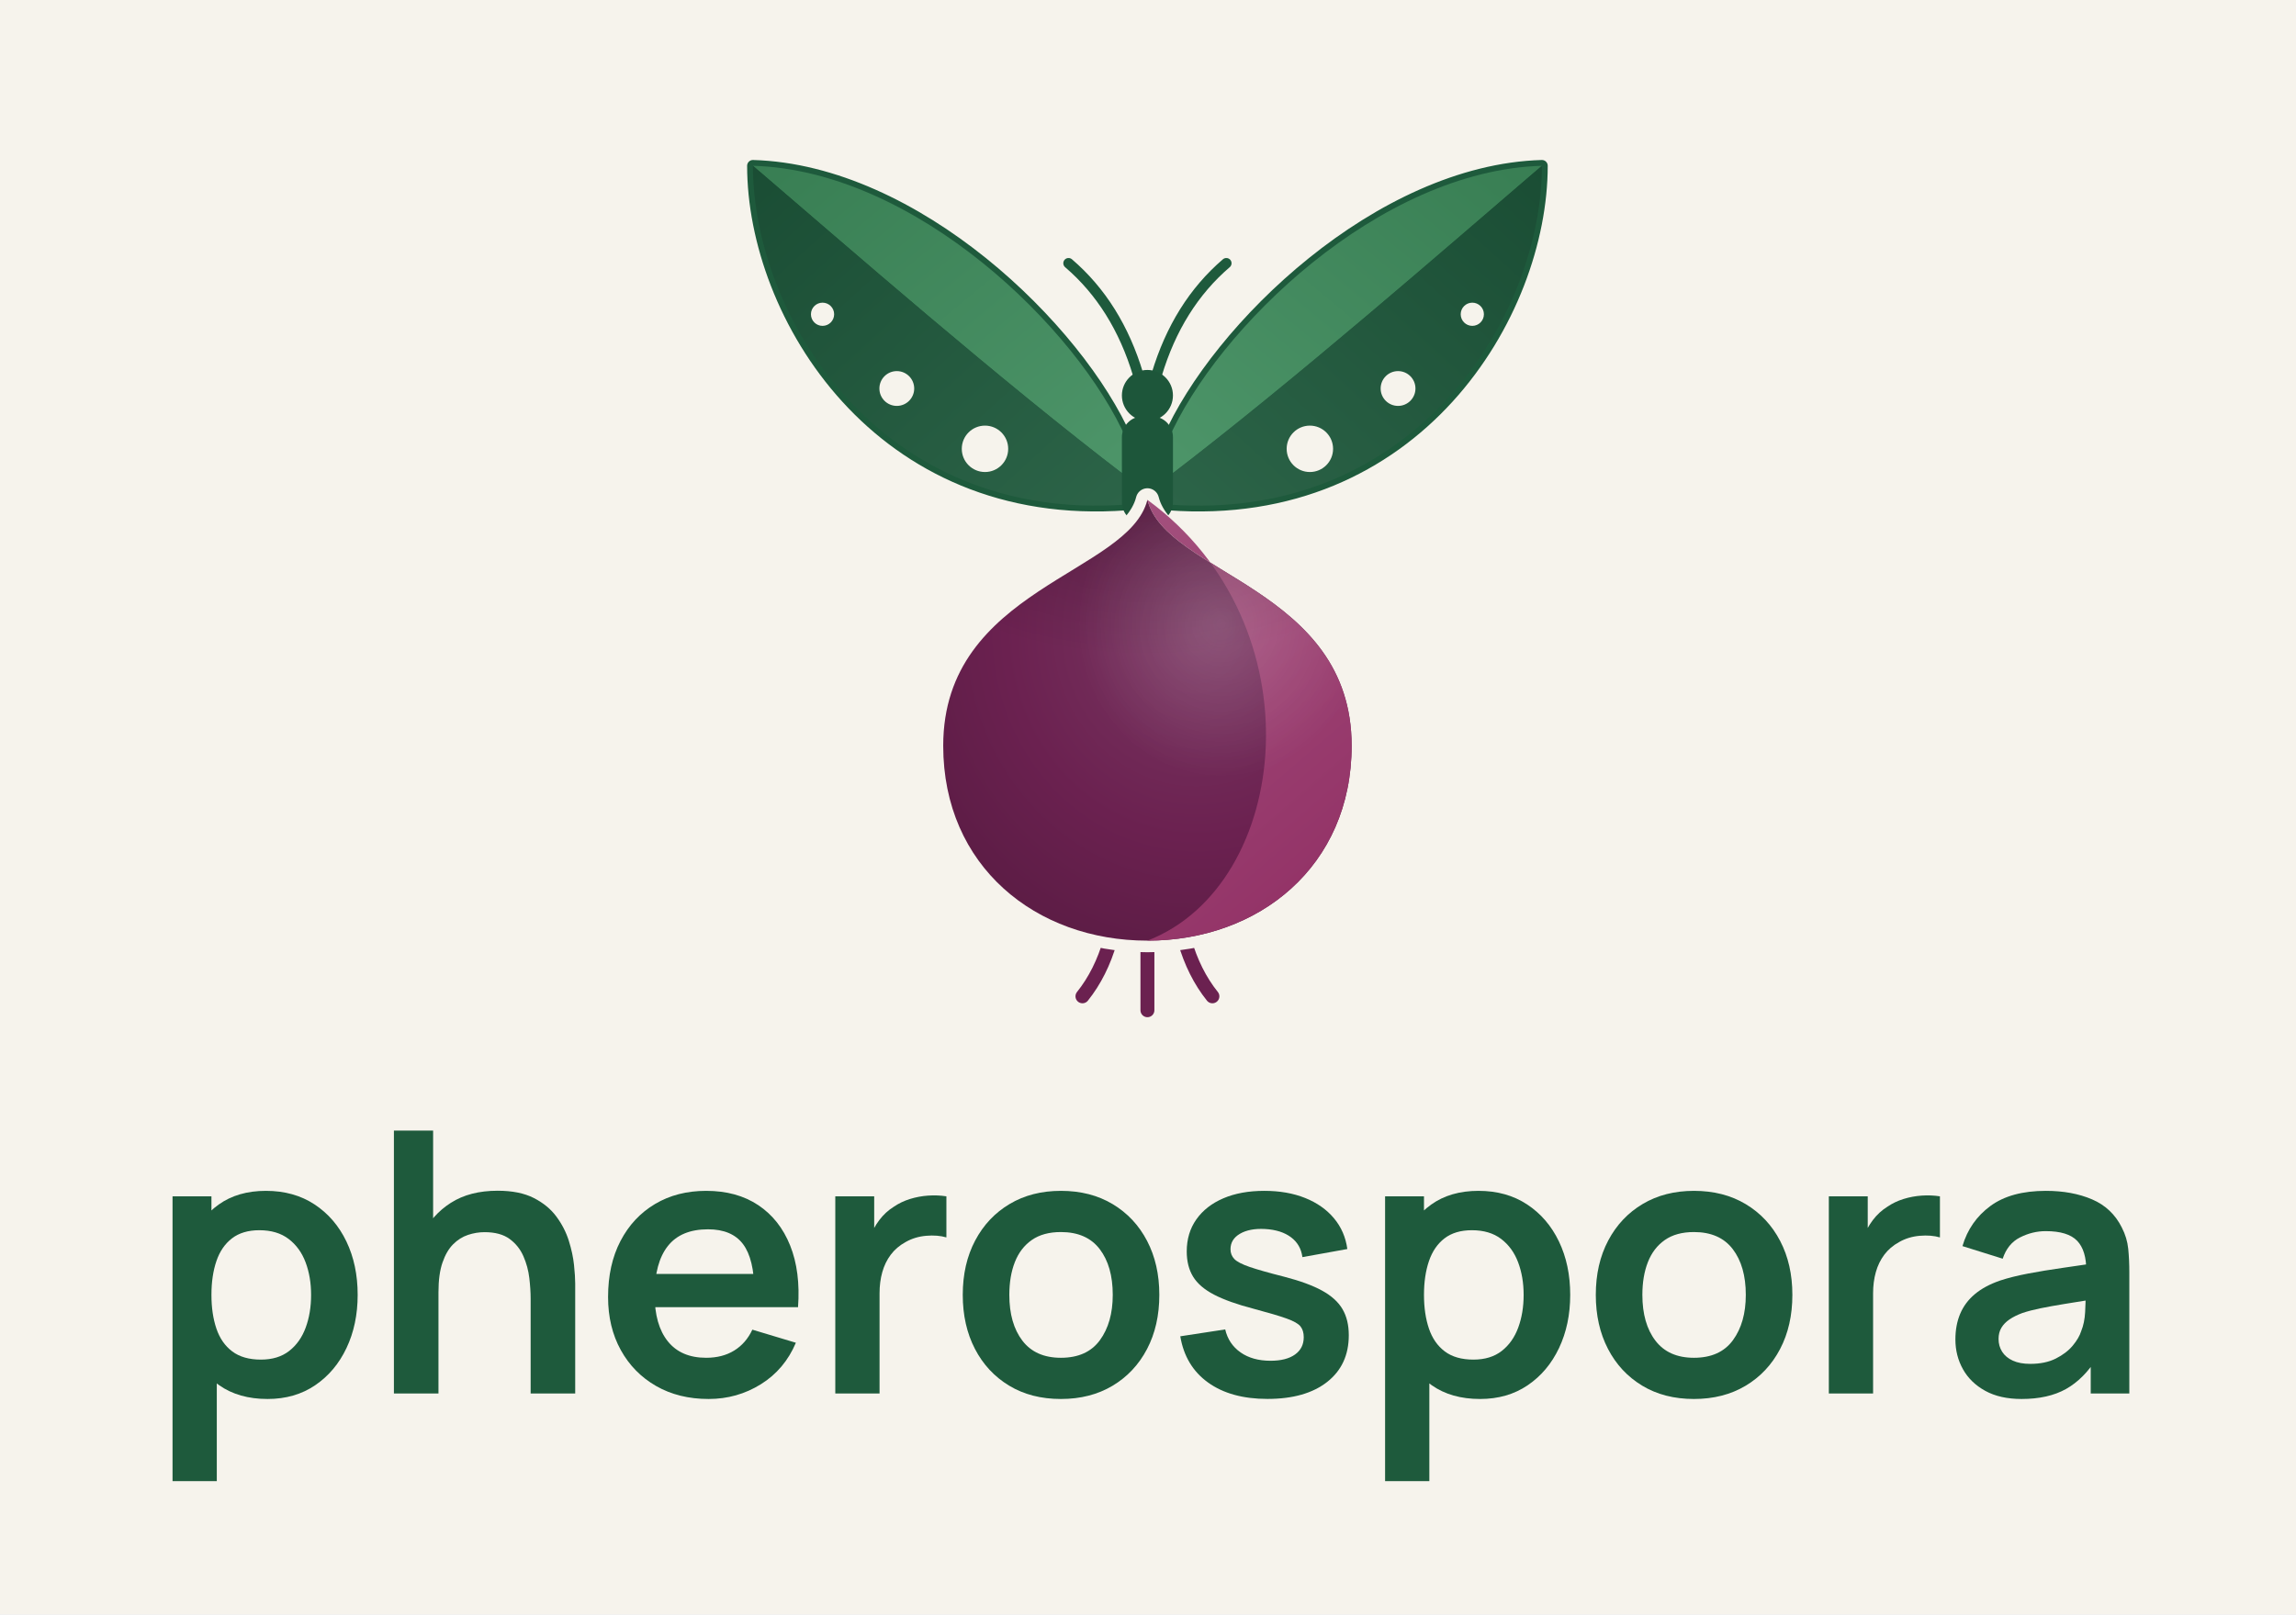
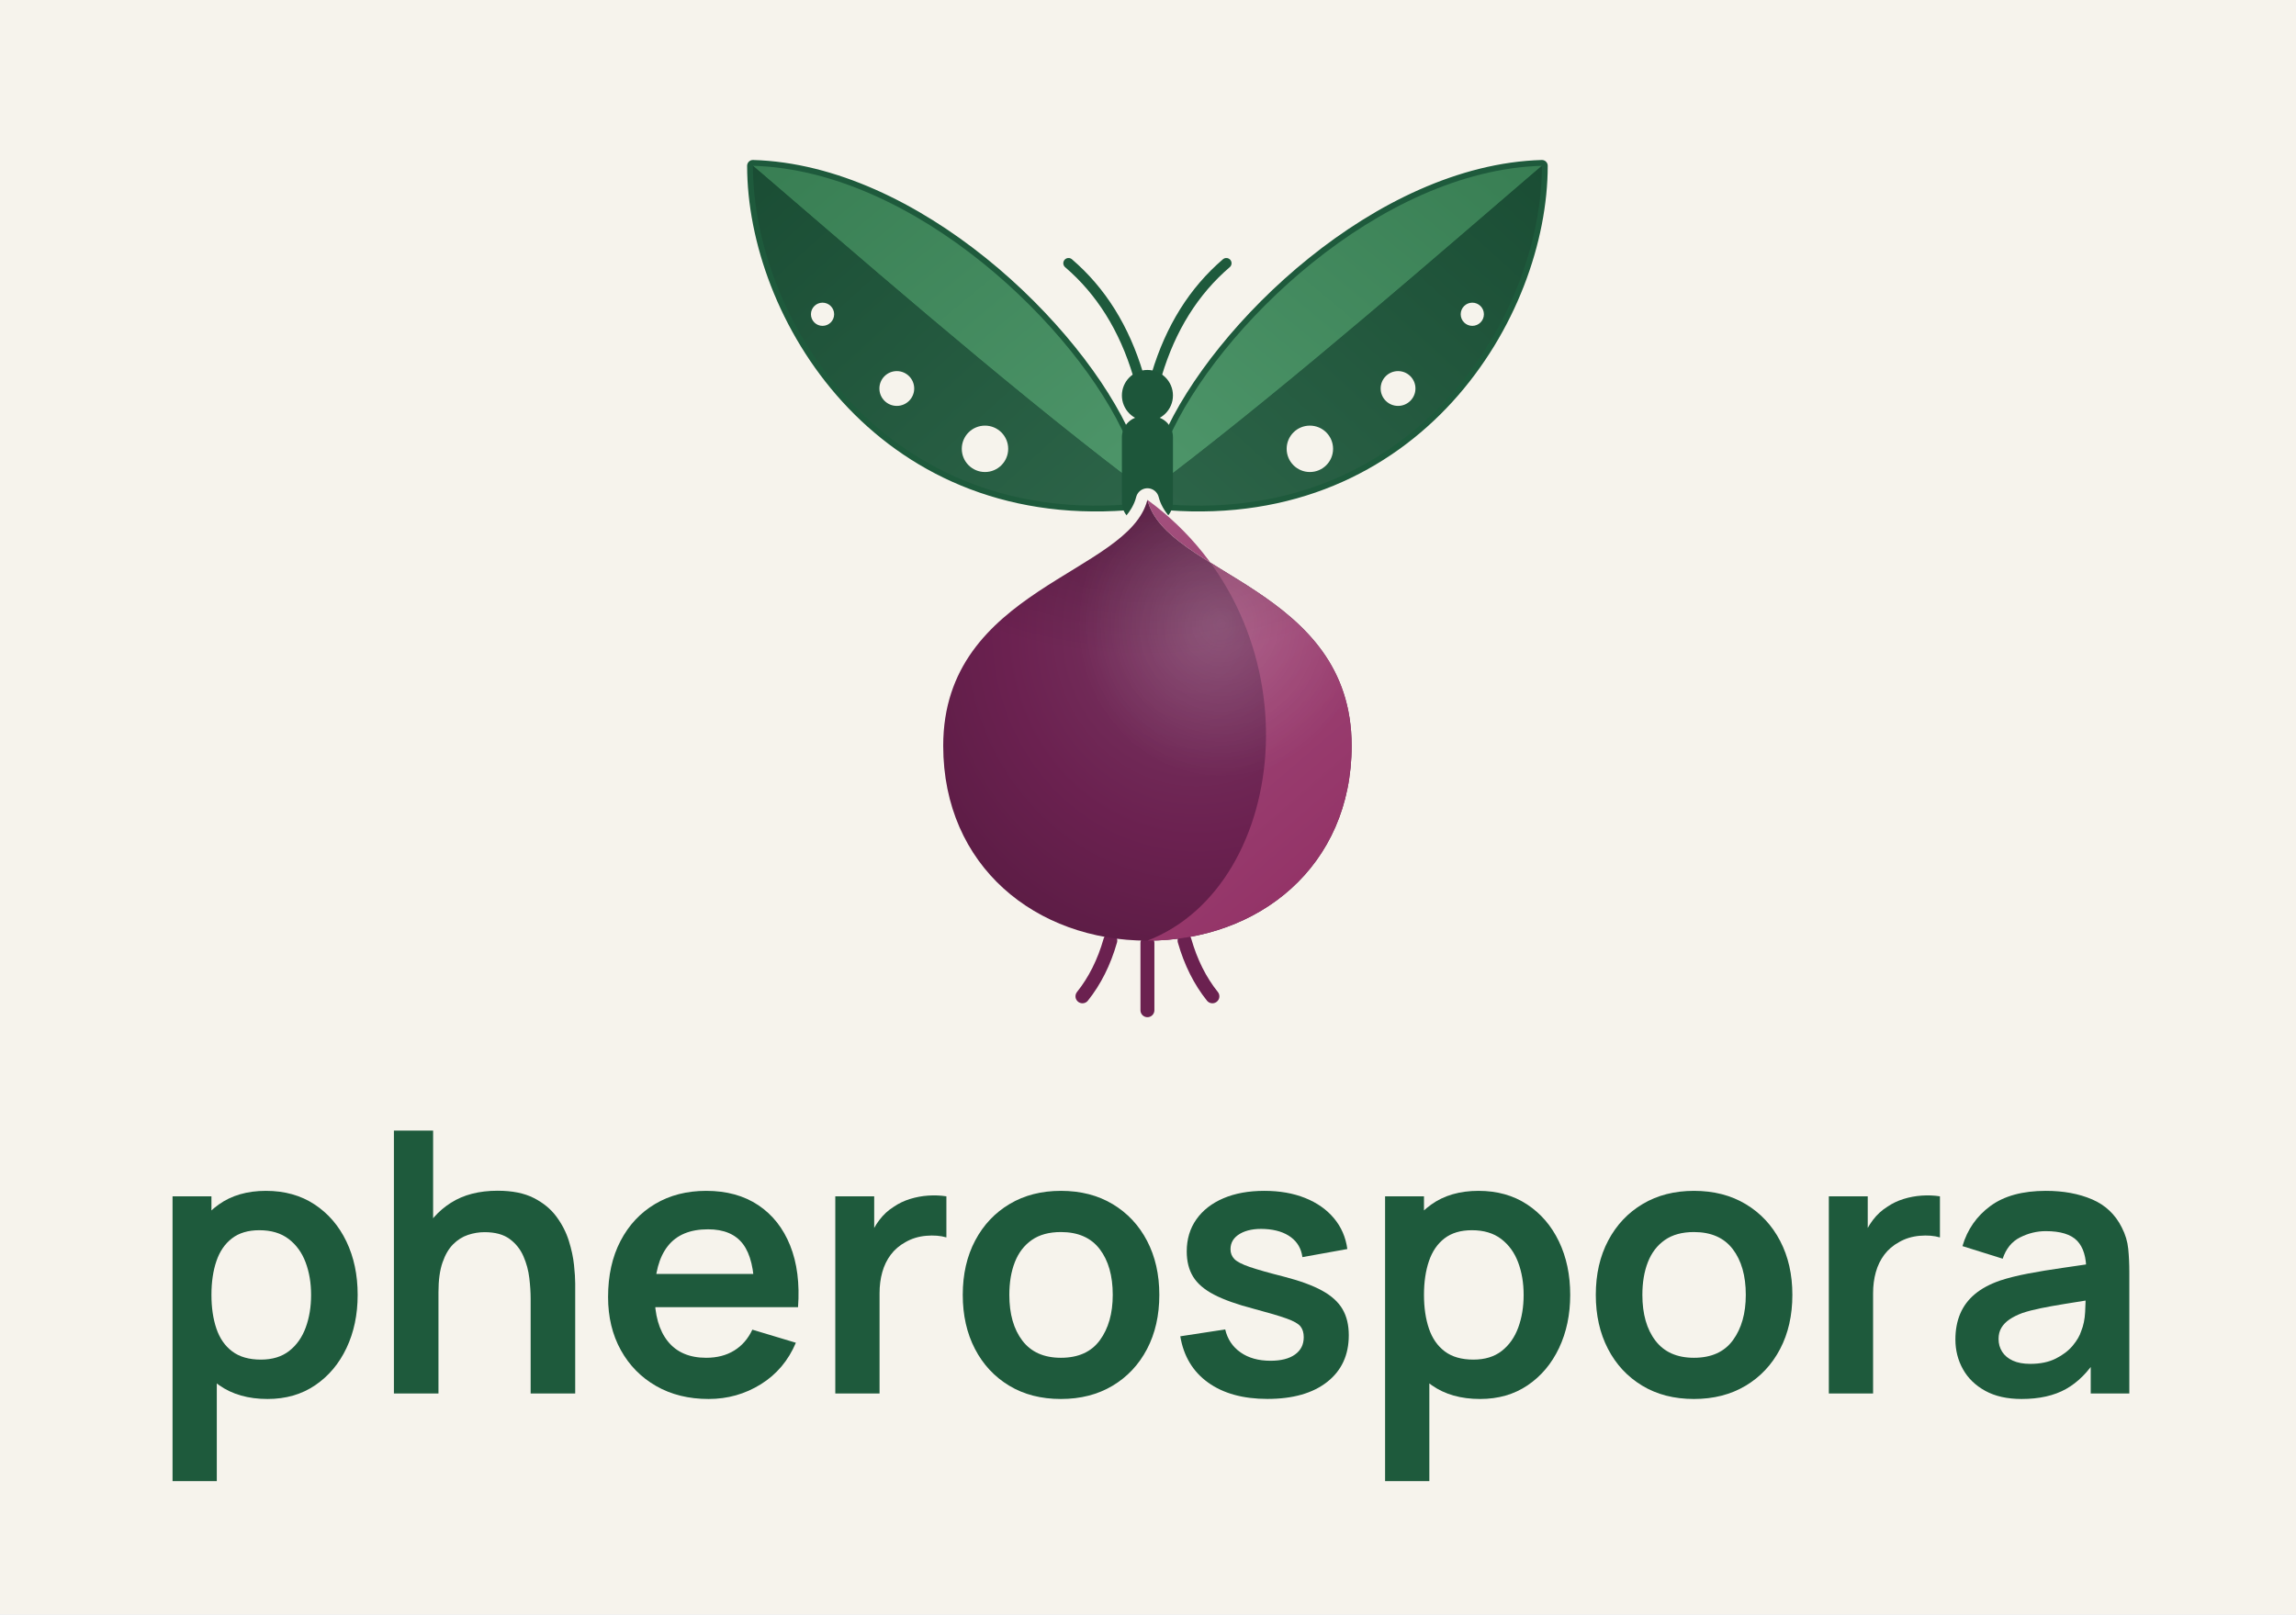
<svg xmlns="http://www.w3.org/2000/svg" viewBox="0 0 873 614" width="873" height="614">
  <rect width="873" height="614" fill="#F6F3EC" />
  <g transform="translate(210.40 -21.65) scale(0.88235)">
    <defs>
      <linearGradient id="gWd" x1="1" y1="1" x2="0" y2="0">
        <stop offset="0" stop-color="#2C6448" />
        <stop offset="1" stop-color="#1A4D34" />
      </linearGradient>
      <linearGradient id="gWl" x1="1" y1="1" x2="0" y2="0">
        <stop offset="0" stop-color="#4D9569" />
        <stop offset="1" stop-color="#387E53" />
      </linearGradient>
      <radialGradient id="gB" cx="0.62" cy="0.30" r="0.85">
        <stop offset="0" stop-color="#7A3762" />
        <stop offset="0.55" stop-color="#6B2150" />
        <stop offset="1" stop-color="#581B42" />
      </radialGradient>
      <linearGradient id="gBl" x1="0" y1="0" x2="0.4" y2="1">
        <stop offset="0" stop-color="#A3507D" />
        <stop offset="1" stop-color="#943468" />
      </linearGradient>
      <radialGradient id="gS" cx="0.5" cy="0" r="0.6">
        <stop offset="0" stop-color="#000" stop-opacity="0.22" />
        <stop offset="1" stop-color="#000" stop-opacity="0" />
      </radialGradient>
      <radialGradient id="gH" cx="0.68" cy="0.28" r="0.35">
        <stop offset="0" stop-color="#FFF" stop-opacity="0.16" />
        <stop offset="1" stop-color="#FFF" stop-opacity="0" />
      </radialGradient>
      <clipPath id="cB">
        <path d="M 256 240 C 264 272, 344 278, 344 346 C 344 398, 304 430, 256 430 C 208 430, 168 398, 168 346 C 168 278, 248 272, 256 240 Z" />
      </clipPath>
+       <radialGradient id="gG" cx="0.5" cy="0.5" r="0.5">
+         <stop offset="0" stop-color="#000" stop-opacity="0.28" />
+         <stop offset="1" stop-color="#000" stop-opacity="0" />
+       </radialGradient>
+       <mask id="mW" maskUnits="userSpaceOnUse" x="0" y="0" width="512" height="512">
+         <rect width="512" height="512" fill="#fff" />
+         <path d="M 256 240 C 264 272, 344 278, 344 346 C 344 398, 304 430, 256 430 C 208 430, 168 398, 168 346 C 168 278, 248 272, 256 240 Z" fill="#000" stroke="#000" stroke-width="10" stroke-linejoin="round" />
+       </mask>
    </defs>
-     <path d="M 247 214 C 226 166, 156 98, 86 96 C 86 160, 140 250, 247 242 Z" fill="url(#gWd)" stroke="#1E5A3C" stroke-width="5" stroke-linejoin="round" />
-     <path d="M 247 214 C 226 166, 156 98, 86 96 C 128 132, 192 188, 247 230 Z" fill="url(#gWl)" />
-     <path d="M 86 96 C 86 160, 140 250, 247 242 L 247 230 C 192 188, 128 132, 86 96 Z" fill="url(#gWd)" />
-     <circle cx="186" cy="218" r="10" fill="#F6F3EC" />
-     <circle cx="148" cy="192" r="7.5" fill="#F6F3EC" />
-     <circle cx="116" cy="160" r="5" fill="#F6F3EC" />
-     <path d="M 252 186 C 246 166, 236 150, 222 138" stroke="#1E5A3C" stroke-width="4.5" stroke-linecap="round" fill="none" />
-     <g transform="translate(512 0) scale(-1 1)">
+     <g mask="url(#mW)">
      <path d="M 247 214 C 226 166, 156 98, 86 96 C 86 160, 140 250, 247 242 Z" fill="url(#gWd)" stroke="#1E5A3C" stroke-width="5" stroke-linejoin="round" />
      <path d="M 247 214 C 226 166, 156 98, 86 96 C 128 132, 192 188, 247 230 Z" fill="url(#gWl)" />
      <path d="M 86 96 C 86 160, 140 250, 247 242 L 247 230 C 192 188, 128 132, 86 96 Z" fill="url(#gWd)" />
      <circle cx="186" cy="218" r="10" fill="#F6F3EC" />
      <circle cx="148" cy="192" r="7.5" fill="#F6F3EC" />
      <circle cx="116" cy="160" r="5" fill="#F6F3EC" />
      <path d="M 252 186 C 246 166, 236 150, 222 138" stroke="#1E5A3C" stroke-width="4.5" stroke-linecap="round" fill="none" />
+       <g transform="translate(512 0) scale(-1 1)">
+         <path d="M 247 214 C 226 166, 156 98, 86 96 C 86 160, 140 250, 247 242 Z" fill="url(#gWd)" stroke="#1E5A3C" stroke-width="5" stroke-linejoin="round" />
+         <path d="M 247 214 C 226 166, 156 98, 86 96 C 128 132, 192 188, 247 230 Z" fill="url(#gWl)" />
+         <path d="M 86 96 C 86 160, 140 250, 247 242 L 247 230 C 192 188, 128 132, 86 96 Z" fill="url(#gWd)" />
+         <circle cx="186" cy="218" r="10" fill="#F6F3EC" />
+         <circle cx="148" cy="192" r="7.5" fill="#F6F3EC" />
+         <circle cx="116" cy="160" r="5" fill="#F6F3EC" />
+         <path d="M 252 186 C 246 166, 236 150, 222 138" stroke="#1E5A3C" stroke-width="4.5" stroke-linecap="round" fill="none" />
+       </g>
+       <rect fill="#1D563A" x="245" y="204" width="22" height="46" rx="9" />
    </g>
-     <rect fill="#1D563A" x="245" y="204" width="22" height="46" rx="9" />
    <path d="M 240 430 Q 236 444, 228 454 M 256 431 L 256 460 M 272 430 Q 276 444, 284 454" stroke="#6B2150" stroke-width="6" stroke-linecap="round" fill="none" />
-     <path d="M 256 240 C 264 272, 344 278, 344 346 C 344 398, 304 430, 256 430 C 208 430, 168 398, 168 346 C 168 278, 248 272, 256 240 Z" fill="none" stroke="#F6F3EC" stroke-width="10" stroke-linejoin="round" />
    <path d="M 256 240 C 264 272, 344 278, 344 346 C 344 398, 304 430, 256 430 C 208 430, 168 398, 168 346 C 168 278, 248 272, 256 240 Z" fill="url(#gB)" />
    <path d="M 256 240 C 264 272, 344 278, 344 346 C 344 398, 304 430, 256 430 C 318 406, 330 294, 256 240 Z" fill="url(#gBl)" />
    <g clip-path="url(#cB)">
      <rect x="150" y="236" width="212" height="120" fill="url(#gS)" />
      <path d="M 256 240 C 264 272, 344 278, 344 346 C 344 398, 304 430, 256 430 C 208 430, 168 398, 168 346 C 168 278, 248 272, 256 240 Z" fill="url(#gH)" />
    </g>
    <circle cx="256" cy="195" r="11" fill="#1D563A" />
  </g>
  <g transform="translate(56.00 530.00)">
    <path transform="translate(0.00 0) scale(0.06944 -0.06944)" d="M658.665 -30Q500.666 -30 393.999 45.167Q287.333 120.333 233.166 249.417Q178.999 378.5 178.999 540.333Q178.999 702.667 232.833 831.583Q286.666 960.5 391.416 1035.25Q496.166 1110 649.666 1110Q802.999 1110 915.749 1035.75Q1028.498 961.5 1090.248 832.917Q1151.998 704.333 1151.998 540.333Q1151.998 378.333 1090.915 249.25Q1029.832 120.167 919.082 45.083Q808.332 -30 658.665 -30ZM138.333 -480V1080H351.33V321.664H380.663V-480ZM622 185.663Q716.167 185.663 776.918 232.997Q837.668 280.331 867.335 360.832Q897.002 441.332 897.002 540.333Q897.002 638.334 866.752 718.668Q836.502 799.002 773.751 846.669Q711 894.337 613.666 894.337Q521.832 894.337 463.832 849.836Q405.831 805.336 378.58 725.418Q351.33 645.501 351.33 540.333Q351.33 435.499 378.497 355.415Q405.664 275.331 465.331 230.497Q524.999 185.663 622 185.663Z" fill="#1E5A3C" />
    <path transform="translate(84.17 0) scale(0.06944 -0.06944)" d="M887.001 0V520.335Q887.001 570.503 879.751 632.503Q872.501 694.504 847.333 752.087Q822.166 809.671 771.666 846.67Q721.165 883.67 634.666 883.67Q588.998 883.67 544.08 868.753Q499.163 853.836 462.83 817.585Q426.496 781.335 404.413 717.501Q382.329 653.667 382.329 555.001L239.331 616.333Q239.331 753.834 292.831 866.084Q346.331 978.334 450.165 1044.5Q553.998 1110.667 706.33 1110.667Q825.83 1110.667 903.913 1071Q981.996 1031.334 1027.996 969.084Q1073.996 906.835 1095.996 836.752Q1117.997 766.669 1124.497 704.085Q1130.997 641.501 1130.997 603V0ZM138.333 0V1440H352.997V681.664H382.329V0Z" fill="#1E5A3C" />
    <path transform="translate(169.65 0) scale(0.06944 -0.06944)" d="M630.665 -30Q466.832 -30 342.999 41.083Q219.166 112.167 149.583 238.083Q80 364 80 528.334Q80 705.334 148.25 835.834Q216.5 966.333 337.416 1038.167Q458.332 1110 617.332 1110Q784.832 1110 902.332 1031.667Q1019.832 953.334 1077.082 810.334Q1134.332 667.334 1120.165 472.668H881.002V560.666Q880.002 737.001 819.001 818.169Q758 899.336 627.332 899.336Q479.498 899.336 407.247 807.669Q334.996 716.001 334.996 540Q334.996 375.665 407.247 285.664Q479.498 195.663 617.332 195.663Q706.333 195.663 770.668 235.33Q835.002 274.998 870.002 349.665L1108.332 278Q1046.498 131.666 916.748 50.833Q786.999 -30 630.665 -30ZM258.997 472.668V654.999H1002.334V472.668Z" fill="#1E5A3C" />
    <path transform="translate(251.88 0) scale(0.06944 -0.06944)" d="M140 0V1080H352.997V817L326.997 851Q347.33 905 380.83 949.666Q414.33 994.333 460.996 1023.333Q500.829 1050.5 549.246 1065.5Q597.663 1080.5 648.663 1084Q699.664 1087.5 748.33 1080V855.004Q699.663 869.17 637.579 863.837Q575.496 858.503 524.662 829.336Q475.162 802.169 443.745 760.251Q412.329 718.334 397.329 664.833Q382.329 611.333 382.329 548.666V0Z" fill="#1E5A3C" />
    <path transform="translate(304.51 0) scale(0.06944 -0.06944)" d="M617.332 -30Q454.832 -30 333.999 43.0Q213.166 116 146.583 244.583Q80 373.167 80 540.333Q80 709.5 148 837.917Q216 966.333 336.916 1038.167Q457.832 1110 617.332 1110Q779.999 1110 901.249 1037.083Q1022.498 964.167 1089.415 835.75Q1156.331 707.333 1156.331 540.333Q1156.331 371.833 1088.915 243.333Q1021.498 114.833 900.165 42.417Q778.832 -30 617.332 -30ZM617.332 195.663Q760.5 195.663 830.918 291.997Q901.335 388.332 901.335 540.333Q901.335 697.168 830.001 790.753Q758.667 884.337 617.332 884.337Q520.331 884.337 457.914 840.67Q395.497 797.003 365.246 719.668Q334.996 642.334 334.996 540.333Q334.996 382.832 406.663 289.248Q478.331 195.663 617.332 195.663Z" fill="#1E5A3C" />
    <path transform="translate(387.22 0) scale(0.06944 -0.06944)" d="M557.333 -29.667Q356.833 -29.667 232.083 60.166Q107.333 149.999 80 313.332L325.996 350.998Q344.663 270.998 409.997 225.164Q475.331 179.33 574.332 179.33Q660.501 179.33 708.251 213.581Q756.002 247.832 756.002 308.333Q756.002 344.833 738.336 367.334Q720.669 389.834 661.835 410.834Q603.001 431.835 481.001 464.335Q345.333 499.668 265.25 541.252Q185.167 582.835 150.25 639.835Q115.333 696.835 115.333 778.001Q115.333 879.001 168 953.75Q220.667 1028.5 316.083 1069.25Q411.5 1110 540.333 1110Q665.999 1110 763.582 1070.917Q861.166 1031.833 921.332 960.083Q981.499 888.333 994.666 791.333L748.669 747.001Q739.669 815.835 686.085 855.919Q632.5 896.003 544.332 901.003Q459.331 905.503 407.164 875.169Q354.996 844.835 354.996 790.334Q354.996 758.5 376.08 736.583Q397.163 714.666 460.413 692.999Q523.664 671.333 649.997 639.333Q779.498 605.832 856.665 563.416Q933.832 520.999 968.249 462.082Q1002.665 403.166 1002.665 319.333Q1002.665 156.5 884.332 63.416Q765.999 -29.667 557.333 -29.667Z" fill="#1E5A3C" />
    <path transform="translate(461.04 0) scale(0.06944 -0.06944)" d="M658.665 -30Q500.666 -30 393.999 45.167Q287.333 120.333 233.166 249.417Q178.999 378.5 178.999 540.333Q178.999 702.667 232.833 831.583Q286.666 960.5 391.416 1035.25Q496.166 1110 649.666 1110Q802.999 1110 915.749 1035.75Q1028.498 961.5 1090.248 832.917Q1151.998 704.333 1151.998 540.333Q1151.998 378.333 1090.915 249.25Q1029.832 120.167 919.082 45.083Q808.332 -30 658.665 -30ZM138.333 -480V1080H351.33V321.664H380.663V-480ZM622 185.663Q716.167 185.663 776.918 232.997Q837.668 280.331 867.335 360.832Q897.002 441.332 897.002 540.333Q897.002 638.334 866.752 718.668Q836.502 799.002 773.751 846.669Q711 894.337 613.666 894.337Q521.832 894.337 463.832 849.836Q405.831 805.336 378.58 725.418Q351.33 645.501 351.33 540.333Q351.33 435.499 378.497 355.415Q405.664 275.331 465.331 230.497Q524.999 185.663 622 185.663Z" fill="#1E5A3C" />
    <path transform="translate(545.21 0) scale(0.06944 -0.06944)" d="M617.332 -30Q454.832 -30 333.999 43.0Q213.166 116 146.583 244.583Q80 373.167 80 540.333Q80 709.5 148 837.917Q216 966.333 336.916 1038.167Q457.832 1110 617.332 1110Q779.999 1110 901.249 1037.083Q1022.498 964.167 1089.415 835.75Q1156.331 707.333 1156.331 540.333Q1156.331 371.833 1088.915 243.333Q1021.498 114.833 900.165 42.417Q778.832 -30 617.332 -30ZM617.332 195.663Q760.5 195.663 830.918 291.997Q901.335 388.332 901.335 540.333Q901.335 697.168 830.001 790.753Q758.667 884.337 617.332 884.337Q520.331 884.337 457.914 840.67Q395.497 797.003 365.246 719.668Q334.996 642.334 334.996 540.333Q334.996 382.832 406.663 289.248Q478.331 195.663 617.332 195.663Z" fill="#1E5A3C" />
    <path transform="translate(629.65 0) scale(0.06944 -0.06944)" d="M140 0V1080H352.997V817L326.997 851Q347.33 905 380.83 949.666Q414.33 994.333 460.996 1023.333Q500.829 1050.5 549.246 1065.5Q597.663 1080.5 648.663 1084Q699.664 1087.5 748.33 1080V855.004Q699.663 869.17 637.579 863.837Q575.496 858.503 524.662 829.336Q475.162 802.169 443.745 760.251Q412.329 718.334 397.329 664.833Q382.329 611.333 382.329 548.666V0Z" fill="#1E5A3C" />
    <path transform="translate(681.94 0) scale(0.06944 -0.06944)" d="M442.334 -30Q324.667 -30 243.75 14.417Q162.833 58.833 121.417 132.917Q80 207 80 296Q80 374.333 106.084 436.417Q132.167 498.5 186.251 544.083Q240.335 589.666 325.668 618.999Q391.335 640.499 478.419 657.083Q565.503 673.666 668.169 688.249Q770.836 702.832 883.334 719.665L796.669 671.333Q797.502 783.168 746.752 836.252Q696.001 889.337 574.666 889.337Q501.998 889.337 434.081 855.086Q366.164 820.835 338.997 738.334L118.667 807.333Q158.833 944 271.583 1027Q384.333 1110 575.333 1110Q719.5 1110 828.666 1063.166Q937.832 1016.333 991.332 908.999Q1020.332 852.333 1026.332 792.833Q1032.332 733.333 1032.332 662.667V0H821.002V234.335L856.002 195.669Q783.002 79.168 685.418 24.584Q587.834 -30 442.334 -30ZM489.999 162.331Q572 162.331 629.834 191.414Q687.668 220.498 722.335 262.082Q757.002 303.667 768.669 341.335Q787.502 387.335 790.419 446.752Q793.335 506.169 793.335 543.335L867.335 521.002Q757.669 503.502 679.586 490.835Q601.502 478.169 545.834 466.752Q490.166 455.335 446.999 441.002Q405.498 425.669 376.415 405.918Q347.331 386.168 331.83 360.001Q316.33 333.834 316.33 299Q316.33 259.499 336.08 228.582Q355.83 197.665 394.414 179.998Q432.998 162.331 489.999 162.331Z" fill="#1E5A3C" />
  </g>
</svg>
